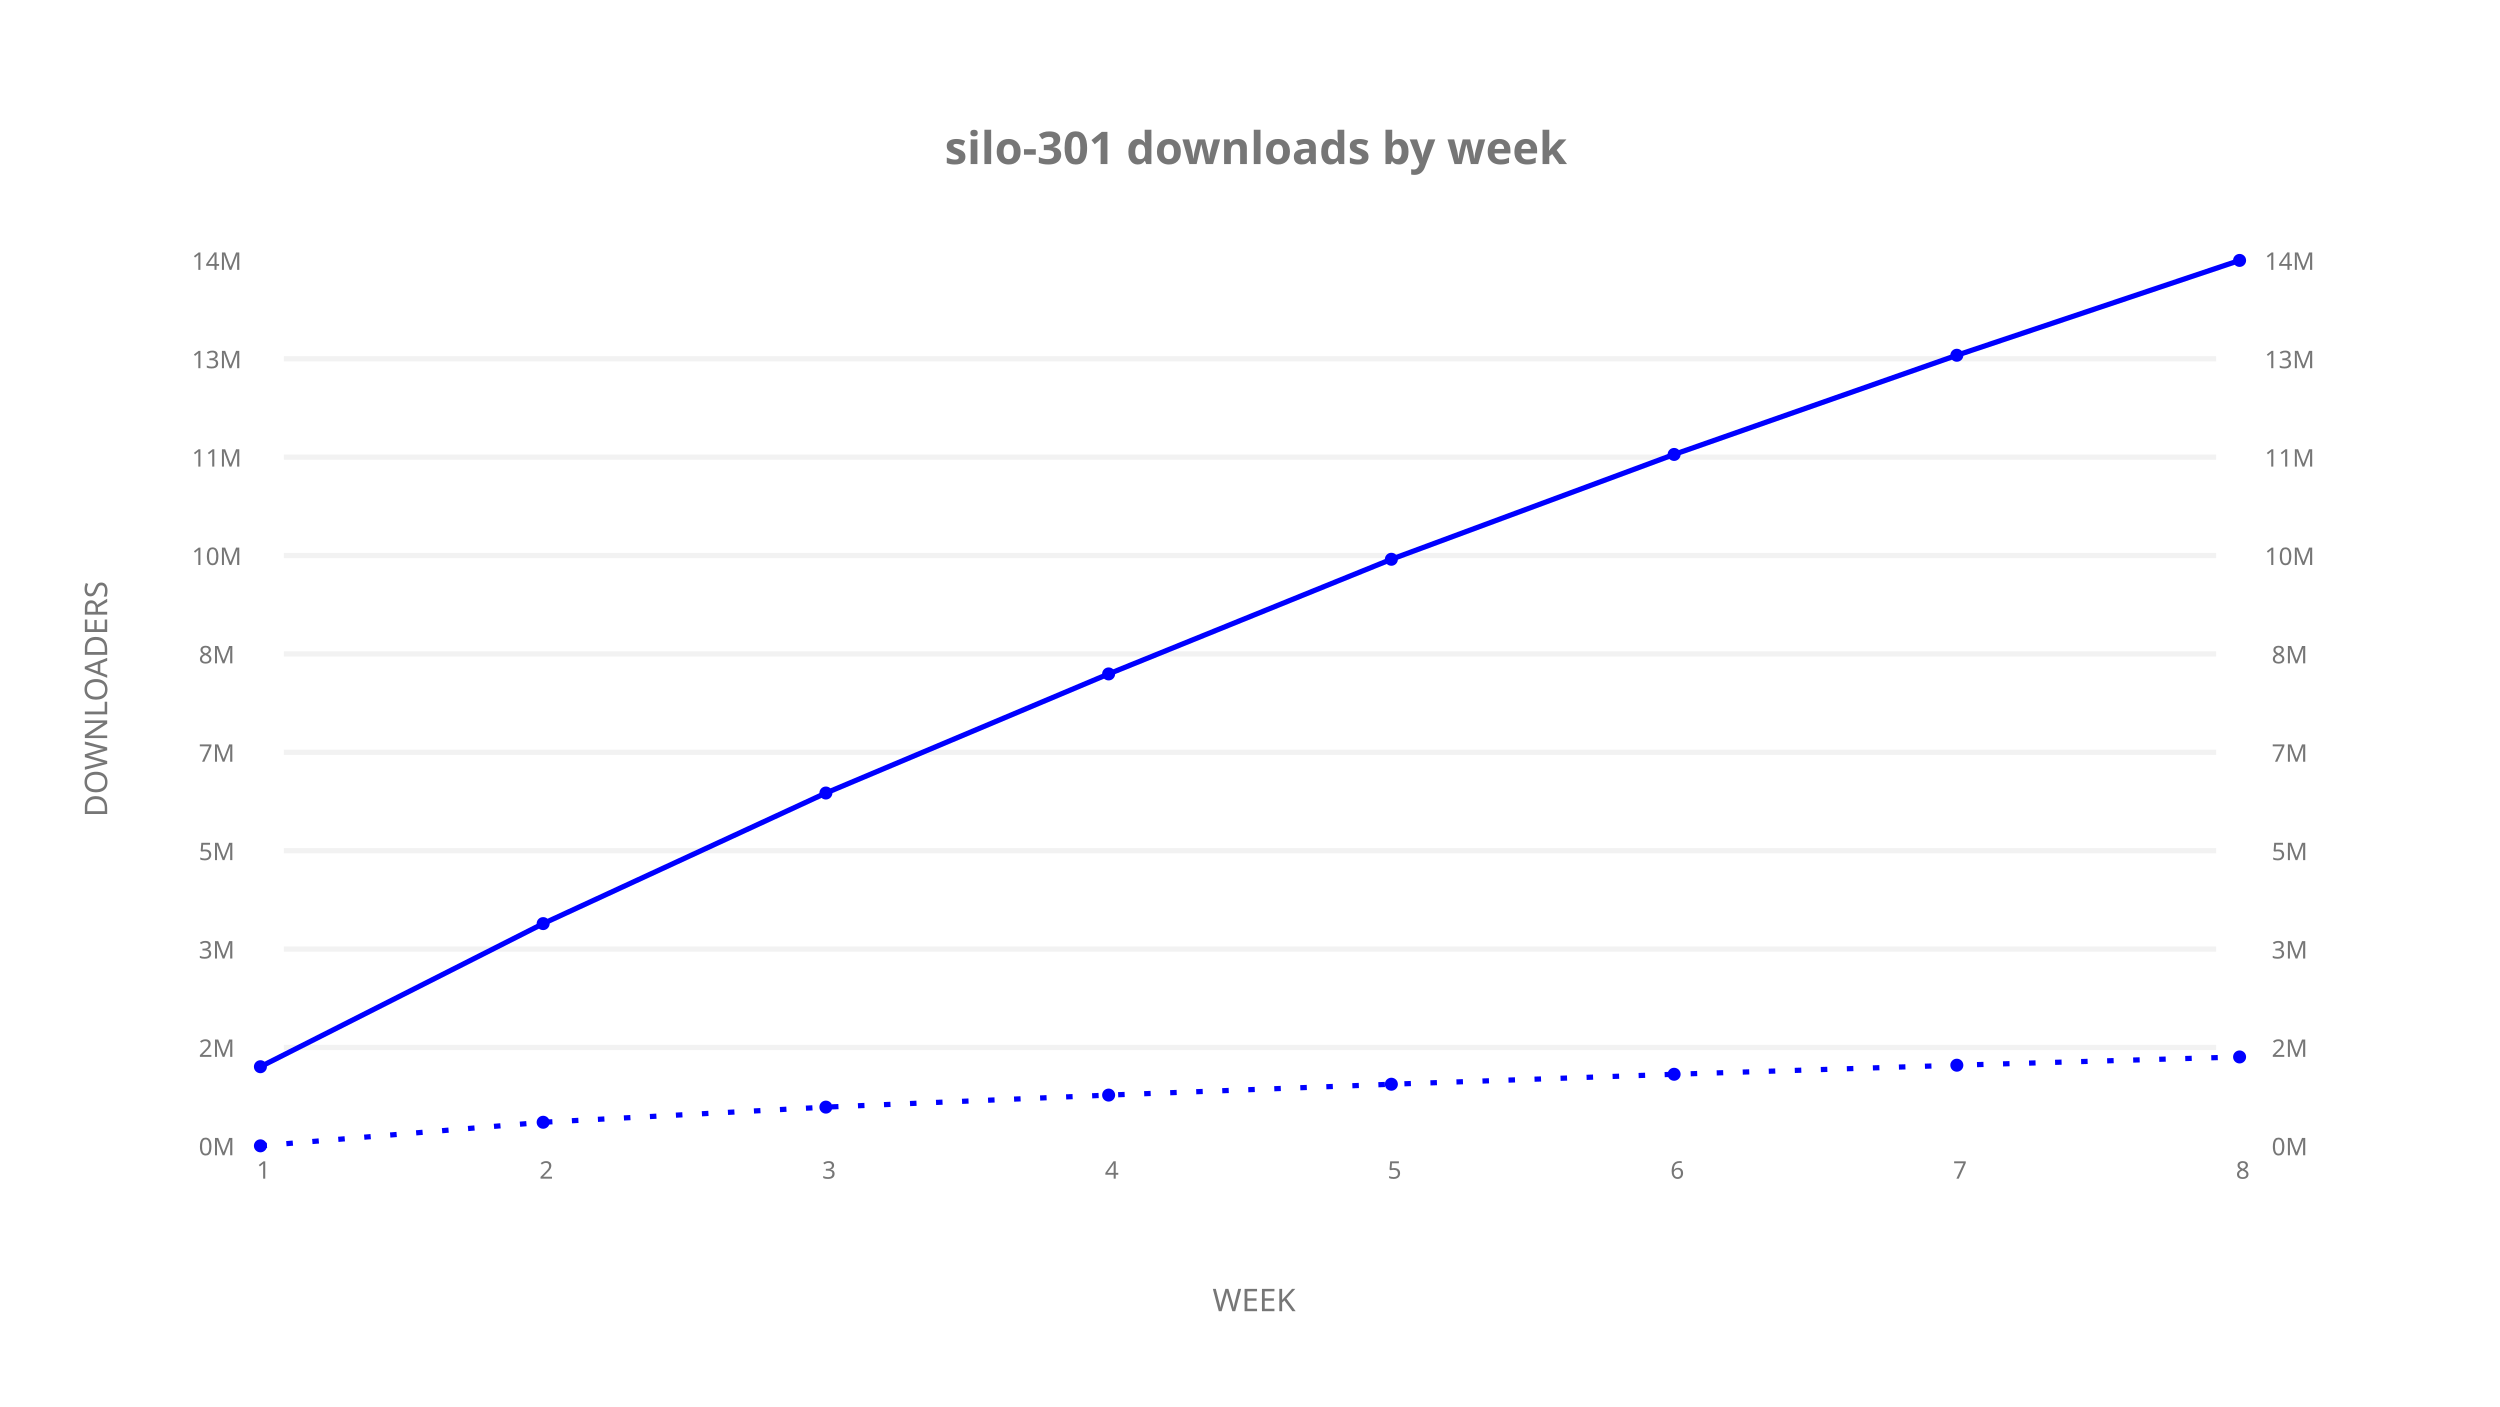
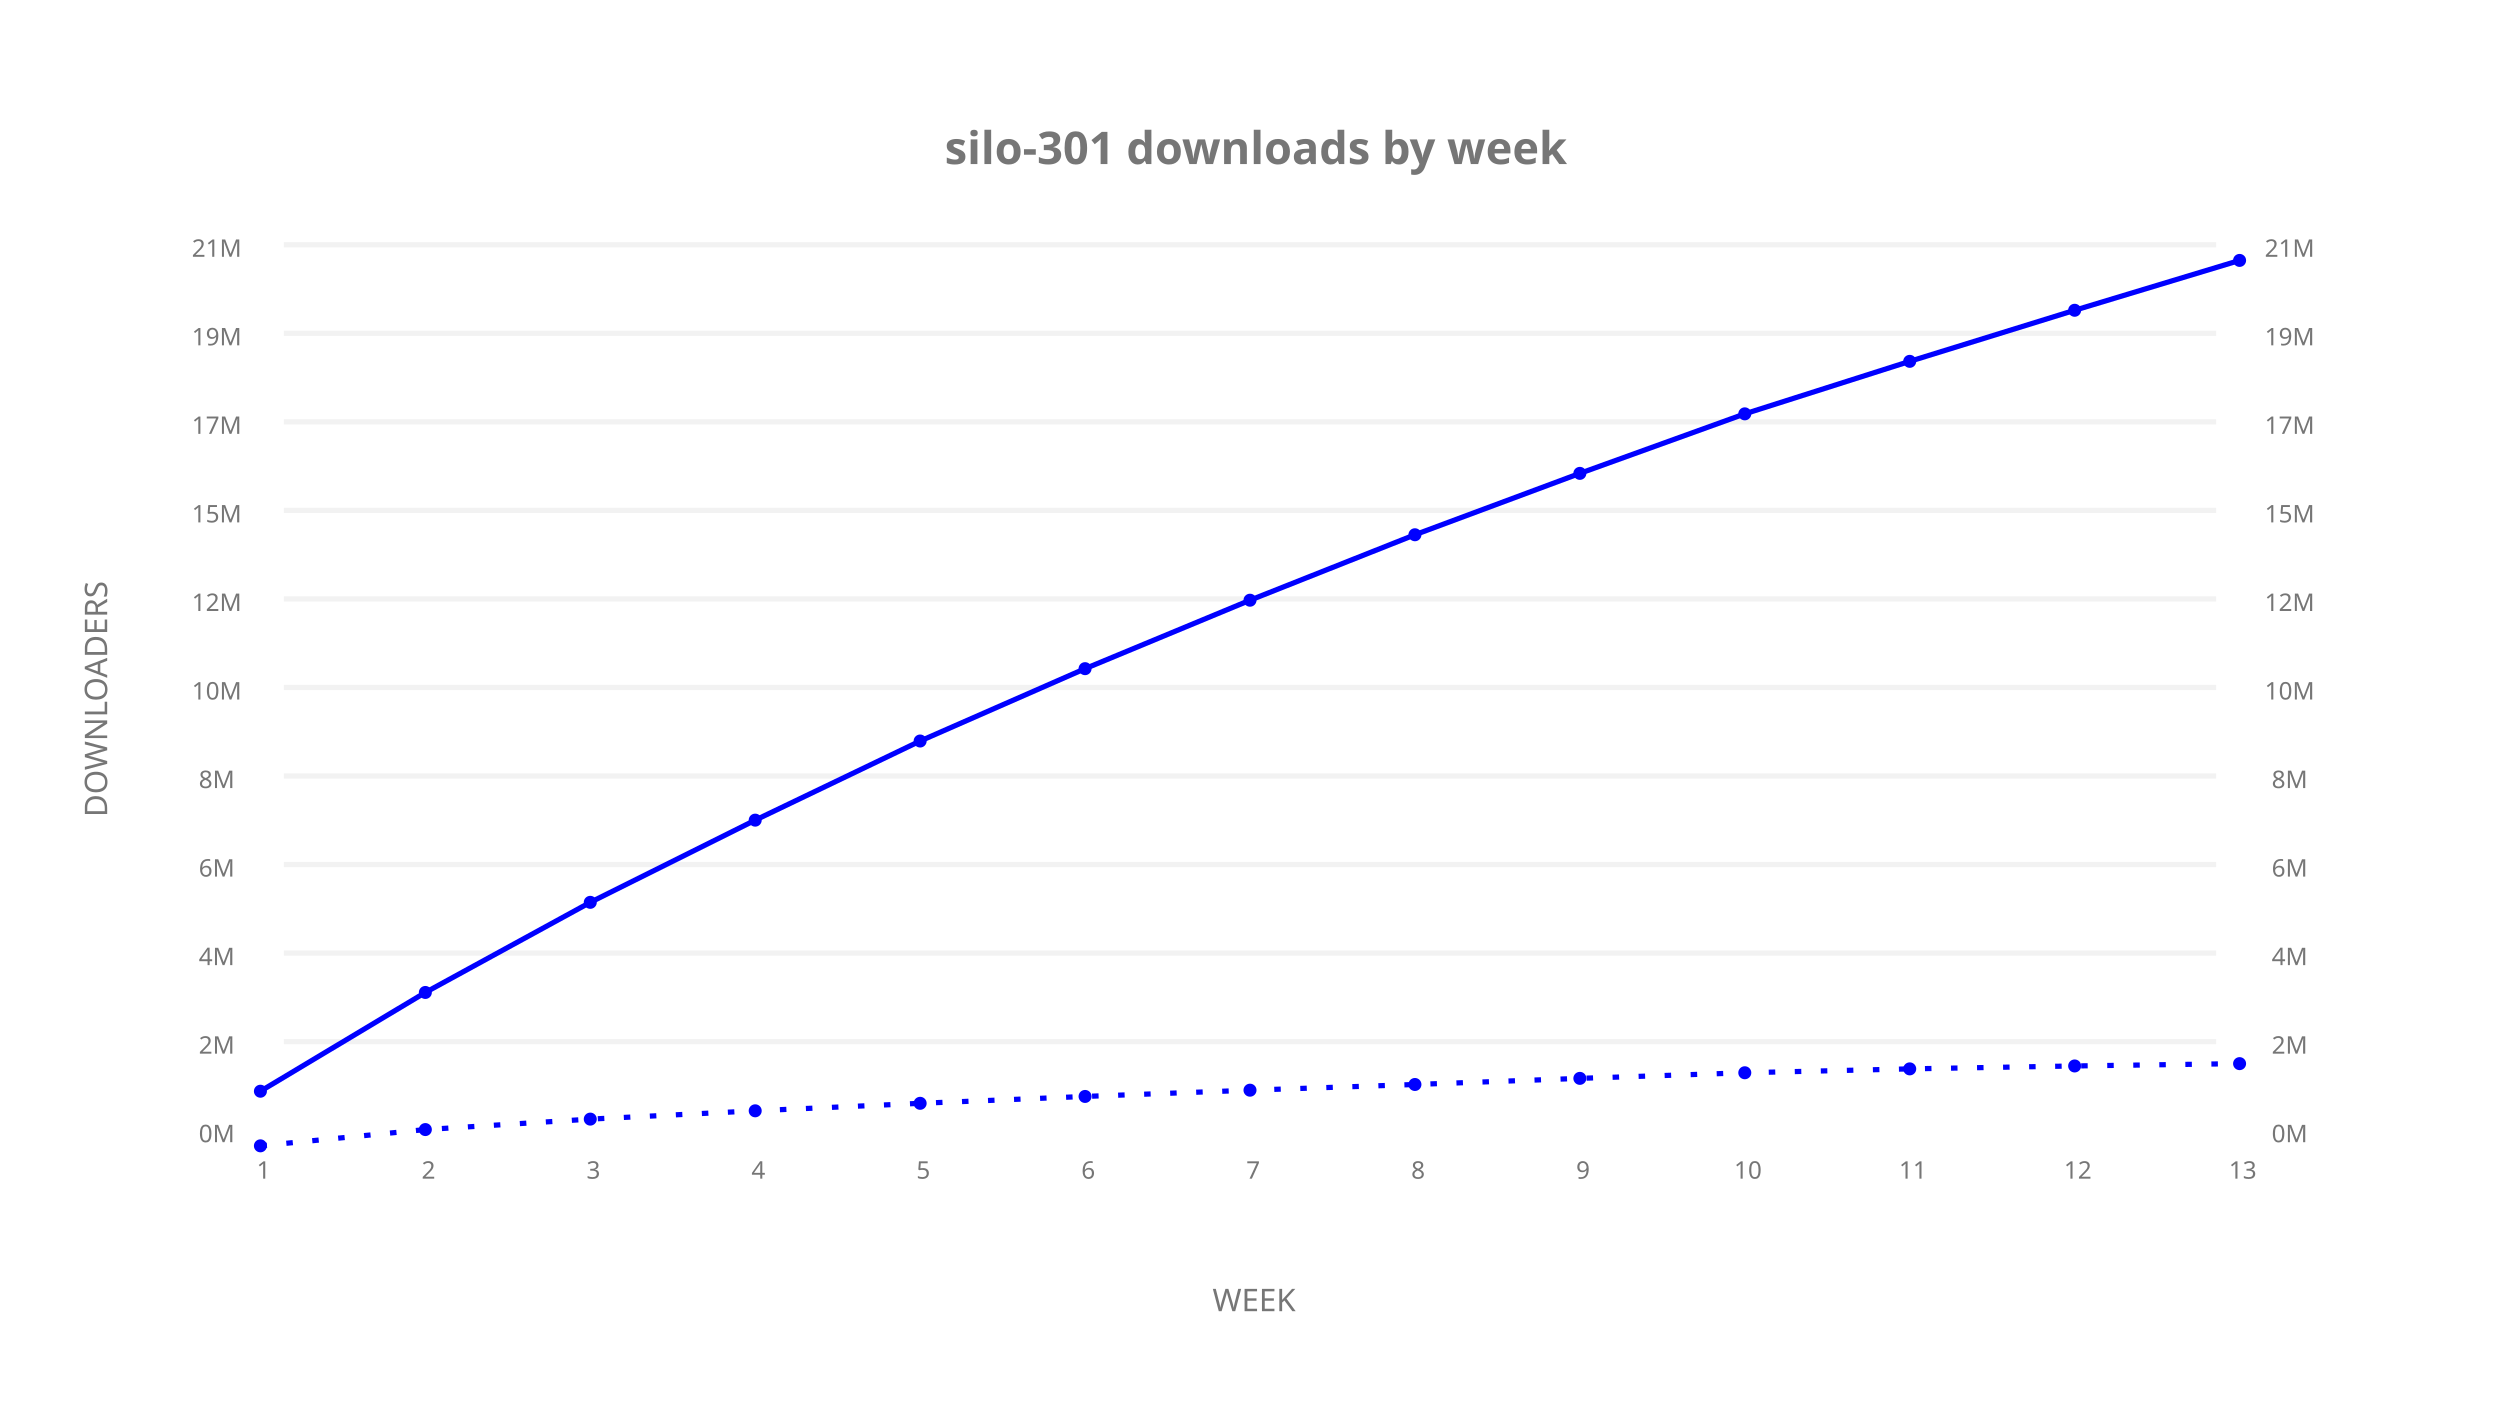
<svg xmlns="http://www.w3.org/2000/svg" xml:space="preserve" id="silo-301-downloads-by-week-silo-301-week" x="0px" y="0px" width="1920px" height="1080px" viewBox="0 0 1920 1080" enable-background="new 0 0 1920 1080" role="img">
  <g id="annotations">
    <text x="960" y="126" font-family="Atkinson Hyperlegible" font-size="26pt" text-anchor="middle" text-align="center" font-weight="600" font-style="normal" style="fill:rgb(118,118,118); fill-opacity:1; stroke:rgb(118,118,118); stroke-opacity:0; stroke-width:0.5"> silo-301 downloads by week</text>
    <g id="axes-lines">
      <text x="960" y="1007" font-family="Atkinson Hyperlegible" font-size="18pt" text-anchor="middle" text-align="center" font-weight="500" font-style="normal" style="fill:rgb(118,118,118); fill-opacity:1; stroke:rgb(118,118,118); stroke-opacity:0; stroke-width:0.5"> WEEK</text>
      <text x="73" y="540" font-family="Atkinson Hyperlegible" font-size="18pt" text-anchor="middle" text-align="center" dominant-baseline="central" font-weight="500" font-style="normal" style="fill:rgb(118,118,118); fill-opacity:1; stroke:rgb(118,118,118); stroke-opacity:0; stroke-width:0.5" transform="rotate(-90,73,540)"> DOWNLOADERS</text>
    </g>
    <g id="tic-y-label-lines">
-       <line x1="218" y1="804.444" x2="1702" y2="804.444" style="fill:rgb(0,0,255); fill-opacity:0; stroke:rgb(242,242,242); stroke-opacity:1; stroke-width:4" />
-       <line x1="218" y1="728.889" x2="1702" y2="728.889" style="fill:rgb(0,0,255); fill-opacity:0; stroke:rgb(242,242,242); stroke-opacity:1; stroke-width:4" />
-       <line x1="218" y1="653.333" x2="1702" y2="653.333" style="fill:rgb(0,0,255); fill-opacity:0; stroke:rgb(242,242,242); stroke-opacity:1; stroke-width:4" />
-       <line x1="218" y1="577.778" x2="1702" y2="577.778" style="fill:rgb(0,0,255); fill-opacity:0; stroke:rgb(242,242,242); stroke-opacity:1; stroke-width:4" />
-       <line x1="218" y1="502.222" x2="1702" y2="502.222" style="fill:rgb(0,0,255); fill-opacity:0; stroke:rgb(242,242,242); stroke-opacity:1; stroke-width:4" />
-       <line x1="218" y1="426.667" x2="1702" y2="426.667" style="fill:rgb(0,0,255); fill-opacity:0; stroke:rgb(242,242,242); stroke-opacity:1; stroke-width:4" />
-       <line x1="218" y1="351.111" x2="1702" y2="351.111" style="fill:rgb(0,0,255); fill-opacity:0; stroke:rgb(242,242,242); stroke-opacity:1; stroke-width:4" />
-       <line x1="218" y1="275.556" x2="1702" y2="275.556" style="fill:rgb(0,0,255); fill-opacity:0; stroke:rgb(242,242,242); stroke-opacity:1; stroke-width:4" />
+       <line x1="218" y1="799.986" x2="1702" y2="799.986" style="fill:rgb(0,0,255); fill-opacity:0; stroke:rgb(242,242,242); stroke-opacity:1; stroke-width:4" />
+       <line x1="218" y1="731.986" x2="1702" y2="731.986" style="fill:rgb(0,0,255); fill-opacity:0; stroke:rgb(242,242,242); stroke-opacity:1; stroke-width:4" />
+       <line x1="218" y1="663.986" x2="1702" y2="663.986" style="fill:rgb(0,0,255); fill-opacity:0; stroke:rgb(242,242,242); stroke-opacity:1; stroke-width:4" />
+       <line x1="218" y1="595.986" x2="1702" y2="595.986" style="fill:rgb(0,0,255); fill-opacity:0; stroke:rgb(242,242,242); stroke-opacity:1; stroke-width:4" />
+       <line x1="218" y1="527.986" x2="1702" y2="527.986" style="fill:rgb(0,0,255); fill-opacity:0; stroke:rgb(242,242,242); stroke-opacity:1; stroke-width:4" />
+       <line x1="218" y1="459.986" x2="1702" y2="459.986" style="fill:rgb(0,0,255); fill-opacity:0; stroke:rgb(242,242,242); stroke-opacity:1; stroke-width:4" />
+       <line x1="218" y1="391.986" x2="1702" y2="391.986" style="fill:rgb(0,0,255); fill-opacity:0; stroke:rgb(242,242,242); stroke-opacity:1; stroke-width:4" />
+       <line x1="218" y1="323.986" x2="1702" y2="323.986" style="fill:rgb(0,0,255); fill-opacity:0; stroke:rgb(242,242,242); stroke-opacity:1; stroke-width:4" />
+       <line x1="218" y1="255.986" x2="1702" y2="255.986" style="fill:rgb(0,0,255); fill-opacity:0; stroke:rgb(242,242,242); stroke-opacity:1; stroke-width:4" />
+       <line x1="218" y1="187.986" x2="1702" y2="187.986" style="fill:rgb(0,0,255); fill-opacity:0; stroke:rgb(242,242,242); stroke-opacity:1; stroke-width:4" />
    </g>
    <g id="tic-x-labels">
      <text x="200" y="898" font-family="Atkinson Hyperlegible" font-size="14pt" text-anchor="middle" text-align="center" dominant-baseline="central" font-weight="400" font-style="normal" style="fill:rgb(118,118,118); fill-opacity:1; stroke:rgb(118,118,118); stroke-opacity:0; stroke-width:0.5"> 1</text>
-       <text x="417.143" y="898" font-family="Atkinson Hyperlegible" font-size="14pt" text-anchor="middle" text-align="center" dominant-baseline="central" font-weight="400" font-style="normal" style="fill:rgb(118,118,118); fill-opacity:1; stroke:rgb(118,118,118); stroke-opacity:0; stroke-width:0.5"> 2</text>
-       <text x="634.286" y="898" font-family="Atkinson Hyperlegible" font-size="14pt" text-anchor="middle" text-align="center" dominant-baseline="central" font-weight="400" font-style="normal" style="fill:rgb(118,118,118); fill-opacity:1; stroke:rgb(118,118,118); stroke-opacity:0; stroke-width:0.5"> 3</text>
-       <text x="851.429" y="898" font-family="Atkinson Hyperlegible" font-size="14pt" text-anchor="middle" text-align="center" dominant-baseline="central" font-weight="400" font-style="normal" style="fill:rgb(118,118,118); fill-opacity:1; stroke:rgb(118,118,118); stroke-opacity:0; stroke-width:0.5"> 4</text>
-       <text x="1068.571" y="898" font-family="Atkinson Hyperlegible" font-size="14pt" text-anchor="middle" text-align="center" dominant-baseline="central" font-weight="400" font-style="normal" style="fill:rgb(118,118,118); fill-opacity:1; stroke:rgb(118,118,118); stroke-opacity:0; stroke-width:0.5"> 5</text>
-       <text x="1285.714" y="898" font-family="Atkinson Hyperlegible" font-size="14pt" text-anchor="middle" text-align="center" dominant-baseline="central" font-weight="400" font-style="normal" style="fill:rgb(118,118,118); fill-opacity:1; stroke:rgb(118,118,118); stroke-opacity:0; stroke-width:0.5"> 6</text>
-       <text x="1502.857" y="898" font-family="Atkinson Hyperlegible" font-size="14pt" text-anchor="middle" text-align="center" dominant-baseline="central" font-weight="400" font-style="normal" style="fill:rgb(118,118,118); fill-opacity:1; stroke:rgb(118,118,118); stroke-opacity:0; stroke-width:0.5"> 7</text>
-       <text x="1720" y="898" font-family="Atkinson Hyperlegible" font-size="14pt" text-anchor="middle" text-align="center" dominant-baseline="central" font-weight="400" font-style="normal" style="fill:rgb(118,118,118); fill-opacity:1; stroke:rgb(118,118,118); stroke-opacity:0; stroke-width:0.5"> 8</text>
+       <text x="326.667" y="898" font-family="Atkinson Hyperlegible" font-size="14pt" text-anchor="middle" text-align="center" dominant-baseline="central" font-weight="400" font-style="normal" style="fill:rgb(118,118,118); fill-opacity:1; stroke:rgb(118,118,118); stroke-opacity:0; stroke-width:0.5"> 2</text>
+       <text x="453.333" y="898" font-family="Atkinson Hyperlegible" font-size="14pt" text-anchor="middle" text-align="center" dominant-baseline="central" font-weight="400" font-style="normal" style="fill:rgb(118,118,118); fill-opacity:1; stroke:rgb(118,118,118); stroke-opacity:0; stroke-width:0.5"> 3</text>
+       <text x="580" y="898" font-family="Atkinson Hyperlegible" font-size="14pt" text-anchor="middle" text-align="center" dominant-baseline="central" font-weight="400" font-style="normal" style="fill:rgb(118,118,118); fill-opacity:1; stroke:rgb(118,118,118); stroke-opacity:0; stroke-width:0.5"> 4</text>
+       <text x="706.667" y="898" font-family="Atkinson Hyperlegible" font-size="14pt" text-anchor="middle" text-align="center" dominant-baseline="central" font-weight="400" font-style="normal" style="fill:rgb(118,118,118); fill-opacity:1; stroke:rgb(118,118,118); stroke-opacity:0; stroke-width:0.5"> 5</text>
+       <text x="833.333" y="898" font-family="Atkinson Hyperlegible" font-size="14pt" text-anchor="middle" text-align="center" dominant-baseline="central" font-weight="400" font-style="normal" style="fill:rgb(118,118,118); fill-opacity:1; stroke:rgb(118,118,118); stroke-opacity:0; stroke-width:0.5"> 6</text>
+       <text x="960" y="898" font-family="Atkinson Hyperlegible" font-size="14pt" text-anchor="middle" text-align="center" dominant-baseline="central" font-weight="400" font-style="normal" style="fill:rgb(118,118,118); fill-opacity:1; stroke:rgb(118,118,118); stroke-opacity:0; stroke-width:0.5"> 7</text>
+       <text x="1086.667" y="898" font-family="Atkinson Hyperlegible" font-size="14pt" text-anchor="middle" text-align="center" dominant-baseline="central" font-weight="400" font-style="normal" style="fill:rgb(118,118,118); fill-opacity:1; stroke:rgb(118,118,118); stroke-opacity:0; stroke-width:0.5"> 8</text>
+       <text x="1213.333" y="898" font-family="Atkinson Hyperlegible" font-size="14pt" text-anchor="middle" text-align="center" dominant-baseline="central" font-weight="400" font-style="normal" style="fill:rgb(118,118,118); fill-opacity:1; stroke:rgb(118,118,118); stroke-opacity:0; stroke-width:0.5"> 9</text>
+       <text x="1340" y="898" font-family="Atkinson Hyperlegible" font-size="14pt" text-anchor="middle" text-align="center" dominant-baseline="central" font-weight="400" font-style="normal" style="fill:rgb(118,118,118); fill-opacity:1; stroke:rgb(118,118,118); stroke-opacity:0; stroke-width:0.5"> 10</text>
+       <text x="1466.667" y="898" font-family="Atkinson Hyperlegible" font-size="14pt" text-anchor="middle" text-align="center" dominant-baseline="central" font-weight="400" font-style="normal" style="fill:rgb(118,118,118); fill-opacity:1; stroke:rgb(118,118,118); stroke-opacity:0; stroke-width:0.5"> 11</text>
+       <text x="1593.333" y="898" font-family="Atkinson Hyperlegible" font-size="14pt" text-anchor="middle" text-align="center" dominant-baseline="central" font-weight="400" font-style="normal" style="fill:rgb(118,118,118); fill-opacity:1; stroke:rgb(118,118,118); stroke-opacity:0; stroke-width:0.5"> 12</text>
+       <text x="1720" y="898" font-family="Atkinson Hyperlegible" font-size="14pt" text-anchor="middle" text-align="center" dominant-baseline="central" font-weight="400" font-style="normal" style="fill:rgb(118,118,118); fill-opacity:1; stroke:rgb(118,118,118); stroke-opacity:0; stroke-width:0.5"> 13</text>
    </g>
    <g id="tic-y-labels">
-       <text x="164" y="880" font-family="Atkinson Hyperlegible" font-size="14pt" text-anchor="middle" text-align="center" dominant-baseline="central" font-weight="400" font-style="normal" style="fill:rgb(118,118,118); fill-opacity:1; stroke:rgb(118,118,118); stroke-opacity:0; stroke-width:0.5"> 0M</text>
-       <text x="1756" y="880" font-family="Atkinson Hyperlegible" font-size="14pt" text-anchor="middle" text-align="center" dominant-baseline="central" font-weight="400" font-style="normal" style="fill:rgb(118,118,118); fill-opacity:1; stroke:rgb(118,118,118); stroke-opacity:0; stroke-width:0.5"> 0M</text>
-       <text x="164" y="804.444" font-family="Atkinson Hyperlegible" font-size="14pt" text-anchor="middle" text-align="center" dominant-baseline="central" font-weight="400" font-style="normal" style="fill:rgb(118,118,118); fill-opacity:1; stroke:rgb(118,118,118); stroke-opacity:0; stroke-width:0.5"> 2M</text>
-       <text x="1756" y="804.444" font-family="Atkinson Hyperlegible" font-size="14pt" text-anchor="middle" text-align="center" dominant-baseline="central" font-weight="400" font-style="normal" style="fill:rgb(118,118,118); fill-opacity:1; stroke:rgb(118,118,118); stroke-opacity:0; stroke-width:0.5"> 2M</text>
-       <text x="164" y="728.889" font-family="Atkinson Hyperlegible" font-size="14pt" text-anchor="middle" text-align="center" dominant-baseline="central" font-weight="400" font-style="normal" style="fill:rgb(118,118,118); fill-opacity:1; stroke:rgb(118,118,118); stroke-opacity:0; stroke-width:0.5"> 3M</text>
-       <text x="1756" y="728.889" font-family="Atkinson Hyperlegible" font-size="14pt" text-anchor="middle" text-align="center" dominant-baseline="central" font-weight="400" font-style="normal" style="fill:rgb(118,118,118); fill-opacity:1; stroke:rgb(118,118,118); stroke-opacity:0; stroke-width:0.5"> 3M</text>
-       <text x="164" y="653.333" font-family="Atkinson Hyperlegible" font-size="14pt" text-anchor="middle" text-align="center" dominant-baseline="central" font-weight="400" font-style="normal" style="fill:rgb(118,118,118); fill-opacity:1; stroke:rgb(118,118,118); stroke-opacity:0; stroke-width:0.5"> 5M</text>
-       <text x="1756" y="653.333" font-family="Atkinson Hyperlegible" font-size="14pt" text-anchor="middle" text-align="center" dominant-baseline="central" font-weight="400" font-style="normal" style="fill:rgb(118,118,118); fill-opacity:1; stroke:rgb(118,118,118); stroke-opacity:0; stroke-width:0.5"> 5M</text>
-       <text x="164" y="577.778" font-family="Atkinson Hyperlegible" font-size="14pt" text-anchor="middle" text-align="center" dominant-baseline="central" font-weight="400" font-style="normal" style="fill:rgb(118,118,118); fill-opacity:1; stroke:rgb(118,118,118); stroke-opacity:0; stroke-width:0.5"> 7M</text>
-       <text x="1756" y="577.778" font-family="Atkinson Hyperlegible" font-size="14pt" text-anchor="middle" text-align="center" dominant-baseline="central" font-weight="400" font-style="normal" style="fill:rgb(118,118,118); fill-opacity:1; stroke:rgb(118,118,118); stroke-opacity:0; stroke-width:0.5"> 7M</text>
-       <text x="164" y="502.222" font-family="Atkinson Hyperlegible" font-size="14pt" text-anchor="middle" text-align="center" dominant-baseline="central" font-weight="400" font-style="normal" style="fill:rgb(118,118,118); fill-opacity:1; stroke:rgb(118,118,118); stroke-opacity:0; stroke-width:0.5"> 8M</text>
-       <text x="1756" y="502.222" font-family="Atkinson Hyperlegible" font-size="14pt" text-anchor="middle" text-align="center" dominant-baseline="central" font-weight="400" font-style="normal" style="fill:rgb(118,118,118); fill-opacity:1; stroke:rgb(118,118,118); stroke-opacity:0; stroke-width:0.5"> 8M</text>
-       <text x="164" y="426.667" font-family="Atkinson Hyperlegible" font-size="14pt" text-anchor="middle" text-align="center" dominant-baseline="central" font-weight="400" font-style="normal" style="fill:rgb(118,118,118); fill-opacity:1; stroke:rgb(118,118,118); stroke-opacity:0; stroke-width:0.5"> 10M</text>
-       <text x="1756" y="426.667" font-family="Atkinson Hyperlegible" font-size="14pt" text-anchor="middle" text-align="center" dominant-baseline="central" font-weight="400" font-style="normal" style="fill:rgb(118,118,118); fill-opacity:1; stroke:rgb(118,118,118); stroke-opacity:0; stroke-width:0.5"> 10M</text>
-       <text x="164" y="351.111" font-family="Atkinson Hyperlegible" font-size="14pt" text-anchor="middle" text-align="center" dominant-baseline="central" font-weight="400" font-style="normal" style="fill:rgb(118,118,118); fill-opacity:1; stroke:rgb(118,118,118); stroke-opacity:0; stroke-width:0.5"> 11M</text>
-       <text x="1756" y="351.111" font-family="Atkinson Hyperlegible" font-size="14pt" text-anchor="middle" text-align="center" dominant-baseline="central" font-weight="400" font-style="normal" style="fill:rgb(118,118,118); fill-opacity:1; stroke:rgb(118,118,118); stroke-opacity:0; stroke-width:0.5"> 11M</text>
-       <text x="164" y="275.556" font-family="Atkinson Hyperlegible" font-size="14pt" text-anchor="middle" text-align="center" dominant-baseline="central" font-weight="400" font-style="normal" style="fill:rgb(118,118,118); fill-opacity:1; stroke:rgb(118,118,118); stroke-opacity:0; stroke-width:0.5"> 13M</text>
-       <text x="1756" y="275.556" font-family="Atkinson Hyperlegible" font-size="14pt" text-anchor="middle" text-align="center" dominant-baseline="central" font-weight="400" font-style="normal" style="fill:rgb(118,118,118); fill-opacity:1; stroke:rgb(118,118,118); stroke-opacity:0; stroke-width:0.5"> 13M</text>
-       <text x="164" y="200" font-family="Atkinson Hyperlegible" font-size="14pt" text-anchor="middle" text-align="center" dominant-baseline="central" font-weight="400" font-style="normal" style="fill:rgb(118,118,118); fill-opacity:1; stroke:rgb(118,118,118); stroke-opacity:0; stroke-width:0.5"> 14M</text>
-       <text x="1756" y="200" font-family="Atkinson Hyperlegible" font-size="14pt" text-anchor="middle" text-align="center" dominant-baseline="central" font-weight="400" font-style="normal" style="fill:rgb(118,118,118); fill-opacity:1; stroke:rgb(118,118,118); stroke-opacity:0; stroke-width:0.5"> 14M</text>
+       <text x="164" y="869.986" font-family="Atkinson Hyperlegible" font-size="14pt" text-anchor="middle" text-align="center" dominant-baseline="central" font-weight="400" font-style="normal" style="fill:rgb(118,118,118); fill-opacity:1; stroke:rgb(118,118,118); stroke-opacity:0; stroke-width:0.5"> 0M</text>
+       <text x="1756" y="869.986" font-family="Atkinson Hyperlegible" font-size="14pt" text-anchor="middle" text-align="center" dominant-baseline="central" font-weight="400" font-style="normal" style="fill:rgb(118,118,118); fill-opacity:1; stroke:rgb(118,118,118); stroke-opacity:0; stroke-width:0.5"> 0M</text>
+       <text x="164" y="801.986" font-family="Atkinson Hyperlegible" font-size="14pt" text-anchor="middle" text-align="center" dominant-baseline="central" font-weight="400" font-style="normal" style="fill:rgb(118,118,118); fill-opacity:1; stroke:rgb(118,118,118); stroke-opacity:0; stroke-width:0.5"> 2M</text>
+       <text x="1756" y="801.986" font-family="Atkinson Hyperlegible" font-size="14pt" text-anchor="middle" text-align="center" dominant-baseline="central" font-weight="400" font-style="normal" style="fill:rgb(118,118,118); fill-opacity:1; stroke:rgb(118,118,118); stroke-opacity:0; stroke-width:0.5"> 2M</text>
+       <text x="164" y="733.986" font-family="Atkinson Hyperlegible" font-size="14pt" text-anchor="middle" text-align="center" dominant-baseline="central" font-weight="400" font-style="normal" style="fill:rgb(118,118,118); fill-opacity:1; stroke:rgb(118,118,118); stroke-opacity:0; stroke-width:0.5"> 4M</text>
+       <text x="1756" y="733.986" font-family="Atkinson Hyperlegible" font-size="14pt" text-anchor="middle" text-align="center" dominant-baseline="central" font-weight="400" font-style="normal" style="fill:rgb(118,118,118); fill-opacity:1; stroke:rgb(118,118,118); stroke-opacity:0; stroke-width:0.5"> 4M</text>
+       <text x="164" y="665.986" font-family="Atkinson Hyperlegible" font-size="14pt" text-anchor="middle" text-align="center" dominant-baseline="central" font-weight="400" font-style="normal" style="fill:rgb(118,118,118); fill-opacity:1; stroke:rgb(118,118,118); stroke-opacity:0; stroke-width:0.5"> 6M</text>
+       <text x="1756" y="665.986" font-family="Atkinson Hyperlegible" font-size="14pt" text-anchor="middle" text-align="center" dominant-baseline="central" font-weight="400" font-style="normal" style="fill:rgb(118,118,118); fill-opacity:1; stroke:rgb(118,118,118); stroke-opacity:0; stroke-width:0.5"> 6M</text>
+       <text x="164" y="597.986" font-family="Atkinson Hyperlegible" font-size="14pt" text-anchor="middle" text-align="center" dominant-baseline="central" font-weight="400" font-style="normal" style="fill:rgb(118,118,118); fill-opacity:1; stroke:rgb(118,118,118); stroke-opacity:0; stroke-width:0.5"> 8M</text>
+       <text x="1756" y="597.986" font-family="Atkinson Hyperlegible" font-size="14pt" text-anchor="middle" text-align="center" dominant-baseline="central" font-weight="400" font-style="normal" style="fill:rgb(118,118,118); fill-opacity:1; stroke:rgb(118,118,118); stroke-opacity:0; stroke-width:0.5"> 8M</text>
+       <text x="164" y="529.986" font-family="Atkinson Hyperlegible" font-size="14pt" text-anchor="middle" text-align="center" dominant-baseline="central" font-weight="400" font-style="normal" style="fill:rgb(118,118,118); fill-opacity:1; stroke:rgb(118,118,118); stroke-opacity:0; stroke-width:0.5"> 10M</text>
+       <text x="1756" y="529.986" font-family="Atkinson Hyperlegible" font-size="14pt" text-anchor="middle" text-align="center" dominant-baseline="central" font-weight="400" font-style="normal" style="fill:rgb(118,118,118); fill-opacity:1; stroke:rgb(118,118,118); stroke-opacity:0; stroke-width:0.5"> 10M</text>
+       <text x="164" y="461.986" font-family="Atkinson Hyperlegible" font-size="14pt" text-anchor="middle" text-align="center" dominant-baseline="central" font-weight="400" font-style="normal" style="fill:rgb(118,118,118); fill-opacity:1; stroke:rgb(118,118,118); stroke-opacity:0; stroke-width:0.5"> 12M</text>
+       <text x="1756" y="461.986" font-family="Atkinson Hyperlegible" font-size="14pt" text-anchor="middle" text-align="center" dominant-baseline="central" font-weight="400" font-style="normal" style="fill:rgb(118,118,118); fill-opacity:1; stroke:rgb(118,118,118); stroke-opacity:0; stroke-width:0.5"> 12M</text>
+       <text x="164" y="393.986" font-family="Atkinson Hyperlegible" font-size="14pt" text-anchor="middle" text-align="center" dominant-baseline="central" font-weight="400" font-style="normal" style="fill:rgb(118,118,118); fill-opacity:1; stroke:rgb(118,118,118); stroke-opacity:0; stroke-width:0.5"> 15M</text>
+       <text x="1756" y="393.986" font-family="Atkinson Hyperlegible" font-size="14pt" text-anchor="middle" text-align="center" dominant-baseline="central" font-weight="400" font-style="normal" style="fill:rgb(118,118,118); fill-opacity:1; stroke:rgb(118,118,118); stroke-opacity:0; stroke-width:0.5"> 15M</text>
+       <text x="164" y="325.986" font-family="Atkinson Hyperlegible" font-size="14pt" text-anchor="middle" text-align="center" dominant-baseline="central" font-weight="400" font-style="normal" style="fill:rgb(118,118,118); fill-opacity:1; stroke:rgb(118,118,118); stroke-opacity:0; stroke-width:0.5"> 17M</text>
+       <text x="1756" y="325.986" font-family="Atkinson Hyperlegible" font-size="14pt" text-anchor="middle" text-align="center" dominant-baseline="central" font-weight="400" font-style="normal" style="fill:rgb(118,118,118); fill-opacity:1; stroke:rgb(118,118,118); stroke-opacity:0; stroke-width:0.5"> 17M</text>
+       <text x="164" y="257.986" font-family="Atkinson Hyperlegible" font-size="14pt" text-anchor="middle" text-align="center" dominant-baseline="central" font-weight="400" font-style="normal" style="fill:rgb(118,118,118); fill-opacity:1; stroke:rgb(118,118,118); stroke-opacity:0; stroke-width:0.5"> 19M</text>
+       <text x="1756" y="257.986" font-family="Atkinson Hyperlegible" font-size="14pt" text-anchor="middle" text-align="center" dominant-baseline="central" font-weight="400" font-style="normal" style="fill:rgb(118,118,118); fill-opacity:1; stroke:rgb(118,118,118); stroke-opacity:0; stroke-width:0.5"> 19M</text>
+       <text x="164" y="189.986" font-family="Atkinson Hyperlegible" font-size="14pt" text-anchor="middle" text-align="center" dominant-baseline="central" font-weight="400" font-style="normal" style="fill:rgb(118,118,118); fill-opacity:1; stroke:rgb(118,118,118); stroke-opacity:0; stroke-width:0.5"> 21M</text>
+       <text x="1756" y="189.986" font-family="Atkinson Hyperlegible" font-size="14pt" text-anchor="middle" text-align="center" dominant-baseline="central" font-weight="400" font-style="normal" style="fill:rgb(118,118,118); fill-opacity:1; stroke:rgb(118,118,118); stroke-opacity:0; stroke-width:0.5"> 21M</text>
    </g>
  </g>
  <g id="polyline-silo-301 downloads by week">
-     <polyline points="200,819.237 417.143,709.328 634.286,609.042 851.429,517.579 1068.57,429.528 1285.71,349.01 1502.86,272.843 1720,200 " style="fill:rgb(0,0,255); fill-opacity:0; stroke:rgb(0,0,255); stroke-opacity:1; stroke-width:4" />
+     <polyline points="200,838.064 326.667,762.21 453.333,692.996 580,629.872 706.667,569.103 833.333,513.532 960,460.965 1086.67,410.692 1213.33,363.548 1340,317.836 1466.67,277.513 1593.33,238.292 1720,200 " style="fill:rgb(0,0,255); fill-opacity:0; stroke:rgb(0,0,255); stroke-opacity:1; stroke-width:4" />
  </g>
  <g id="markers-silo-301 downloads by week">
-     <circle cx="200" cy="819.237" r="5" style="fill:rgb(0,0,255); fill-opacity:1; stroke:rgb(0,0,255); stroke-opacity:0; stroke-width:4">
+     <circle cx="200" cy="838.064" r="5" style="fill:rgb(0,0,255); fill-opacity:1; stroke:rgb(0,0,255); stroke-opacity:0; stroke-width:4">
</circle>
-     <circle cx="417.143" cy="709.328" r="5" style="fill:rgb(0,0,255); fill-opacity:1; stroke:rgb(0,0,255); stroke-opacity:0; stroke-width:4">
+     <circle cx="326.667" cy="762.21" r="5" style="fill:rgb(0,0,255); fill-opacity:1; stroke:rgb(0,0,255); stroke-opacity:0; stroke-width:4">
</circle>
-     <circle cx="634.286" cy="609.042" r="5" style="fill:rgb(0,0,255); fill-opacity:1; stroke:rgb(0,0,255); stroke-opacity:0; stroke-width:4">
+     <circle cx="453.333" cy="692.996" r="5" style="fill:rgb(0,0,255); fill-opacity:1; stroke:rgb(0,0,255); stroke-opacity:0; stroke-width:4">
</circle>
-     <circle cx="851.429" cy="517.579" r="5" style="fill:rgb(0,0,255); fill-opacity:1; stroke:rgb(0,0,255); stroke-opacity:0; stroke-width:4">
+     <circle cx="580" cy="629.872" r="5" style="fill:rgb(0,0,255); fill-opacity:1; stroke:rgb(0,0,255); stroke-opacity:0; stroke-width:4">
</circle>
-     <circle cx="1068.571" cy="429.528" r="5" style="fill:rgb(0,0,255); fill-opacity:1; stroke:rgb(0,0,255); stroke-opacity:0; stroke-width:4">
+     <circle cx="706.667" cy="569.103" r="5" style="fill:rgb(0,0,255); fill-opacity:1; stroke:rgb(0,0,255); stroke-opacity:0; stroke-width:4">
</circle>
-     <circle cx="1285.714" cy="349.01" r="5" style="fill:rgb(0,0,255); fill-opacity:1; stroke:rgb(0,0,255); stroke-opacity:0; stroke-width:4">
+     <circle cx="833.333" cy="513.532" r="5" style="fill:rgb(0,0,255); fill-opacity:1; stroke:rgb(0,0,255); stroke-opacity:0; stroke-width:4">
</circle>
-     <circle cx="1502.857" cy="272.843" r="5" style="fill:rgb(0,0,255); fill-opacity:1; stroke:rgb(0,0,255); stroke-opacity:0; stroke-width:4">
+     <circle cx="960" cy="460.965" r="5" style="fill:rgb(0,0,255); fill-opacity:1; stroke:rgb(0,0,255); stroke-opacity:0; stroke-width:4">
+ </circle>
+     <circle cx="1086.667" cy="410.692" r="5" style="fill:rgb(0,0,255); fill-opacity:1; stroke:rgb(0,0,255); stroke-opacity:0; stroke-width:4">
+ </circle>
+     <circle cx="1213.333" cy="363.548" r="5" style="fill:rgb(0,0,255); fill-opacity:1; stroke:rgb(0,0,255); stroke-opacity:0; stroke-width:4">
+ </circle>
+     <circle cx="1340" cy="317.836" r="5" style="fill:rgb(0,0,255); fill-opacity:1; stroke:rgb(0,0,255); stroke-opacity:0; stroke-width:4">
+ </circle>
+     <circle cx="1466.667" cy="277.513" r="5" style="fill:rgb(0,0,255); fill-opacity:1; stroke:rgb(0,0,255); stroke-opacity:0; stroke-width:4">
+ </circle>
+     <circle cx="1593.333" cy="238.292" r="5" style="fill:rgb(0,0,255); fill-opacity:1; stroke:rgb(0,0,255); stroke-opacity:0; stroke-width:4">
</circle>
    <circle cx="1720" cy="200" r="5" style="fill:rgb(0,0,255); fill-opacity:1; stroke:rgb(0,0,255); stroke-opacity:0; stroke-width:4">
</circle>
  </g>
  <g id="polyline-silo-301 downloads by week uploaders">
-     <polyline points="200,880 417.143,861.901 634.286,850.27 851.429,841.026 1068.57,832.689 1285.71,825.043 1502.86,818.082 1720,811.735 " stroke-dasharray="5 15" style="fill:rgb(0,0,255); fill-opacity:0; stroke:rgb(0,0,255); stroke-opacity:1; stroke-width:4" />
+     <polyline points="200,880 326.667,867.509 453.333,859.481 580,853.102 706.667,847.348 833.333,842.071 960,837.267 1086.67,832.886 1213.33,828.188 1340,823.88 1466.67,820.895 1593.33,818.658 1720,816.87 " stroke-dasharray="5 15" style="fill:rgb(0,0,255); fill-opacity:0; stroke:rgb(0,0,255); stroke-opacity:1; stroke-width:4" />
  </g>
  <g id="markers-silo-301 downloads by week uploaders">
    <circle cx="200" cy="880" r="5" style="fill:rgb(0,0,255); fill-opacity:1; stroke:rgb(0,0,255); stroke-opacity:0; stroke-width:4">
</circle>
-     <circle cx="417.143" cy="861.901" r="5" style="fill:rgb(0,0,255); fill-opacity:1; stroke:rgb(0,0,255); stroke-opacity:0; stroke-width:4">
+     <circle cx="326.667" cy="867.509" r="5" style="fill:rgb(0,0,255); fill-opacity:1; stroke:rgb(0,0,255); stroke-opacity:0; stroke-width:4">
</circle>
-     <circle cx="634.286" cy="850.27" r="5" style="fill:rgb(0,0,255); fill-opacity:1; stroke:rgb(0,0,255); stroke-opacity:0; stroke-width:4">
+     <circle cx="453.333" cy="859.481" r="5" style="fill:rgb(0,0,255); fill-opacity:1; stroke:rgb(0,0,255); stroke-opacity:0; stroke-width:4">
</circle>
-     <circle cx="851.429" cy="841.026" r="5" style="fill:rgb(0,0,255); fill-opacity:1; stroke:rgb(0,0,255); stroke-opacity:0; stroke-width:4">
+     <circle cx="580" cy="853.102" r="5" style="fill:rgb(0,0,255); fill-opacity:1; stroke:rgb(0,0,255); stroke-opacity:0; stroke-width:4">
</circle>
-     <circle cx="1068.571" cy="832.689" r="5" style="fill:rgb(0,0,255); fill-opacity:1; stroke:rgb(0,0,255); stroke-opacity:0; stroke-width:4">
+     <circle cx="706.667" cy="847.348" r="5" style="fill:rgb(0,0,255); fill-opacity:1; stroke:rgb(0,0,255); stroke-opacity:0; stroke-width:4">
</circle>
-     <circle cx="1285.714" cy="825.043" r="5" style="fill:rgb(0,0,255); fill-opacity:1; stroke:rgb(0,0,255); stroke-opacity:0; stroke-width:4">
+     <circle cx="833.333" cy="842.071" r="5" style="fill:rgb(0,0,255); fill-opacity:1; stroke:rgb(0,0,255); stroke-opacity:0; stroke-width:4">
</circle>
-     <circle cx="1502.857" cy="818.082" r="5" style="fill:rgb(0,0,255); fill-opacity:1; stroke:rgb(0,0,255); stroke-opacity:0; stroke-width:4">
+     <circle cx="960" cy="837.267" r="5" style="fill:rgb(0,0,255); fill-opacity:1; stroke:rgb(0,0,255); stroke-opacity:0; stroke-width:4">
</circle>
-     <circle cx="1720" cy="811.735" r="5" style="fill:rgb(0,0,255); fill-opacity:1; stroke:rgb(0,0,255); stroke-opacity:0; stroke-width:4">
+     <circle cx="1086.667" cy="832.886" r="5" style="fill:rgb(0,0,255); fill-opacity:1; stroke:rgb(0,0,255); stroke-opacity:0; stroke-width:4">
+ </circle>
+     <circle cx="1213.333" cy="828.188" r="5" style="fill:rgb(0,0,255); fill-opacity:1; stroke:rgb(0,0,255); stroke-opacity:0; stroke-width:4">
+ </circle>
+     <circle cx="1340" cy="823.88" r="5" style="fill:rgb(0,0,255); fill-opacity:1; stroke:rgb(0,0,255); stroke-opacity:0; stroke-width:4">
+ </circle>
+     <circle cx="1466.667" cy="820.895" r="5" style="fill:rgb(0,0,255); fill-opacity:1; stroke:rgb(0,0,255); stroke-opacity:0; stroke-width:4">
+ </circle>
+     <circle cx="1593.333" cy="818.658" r="5" style="fill:rgb(0,0,255); fill-opacity:1; stroke:rgb(0,0,255); stroke-opacity:0; stroke-width:4">
+ </circle>
+     <circle cx="1720" cy="816.87" r="5" style="fill:rgb(0,0,255); fill-opacity:1; stroke:rgb(0,0,255); stroke-opacity:0; stroke-width:4">
</circle>
  </g>
</svg>
